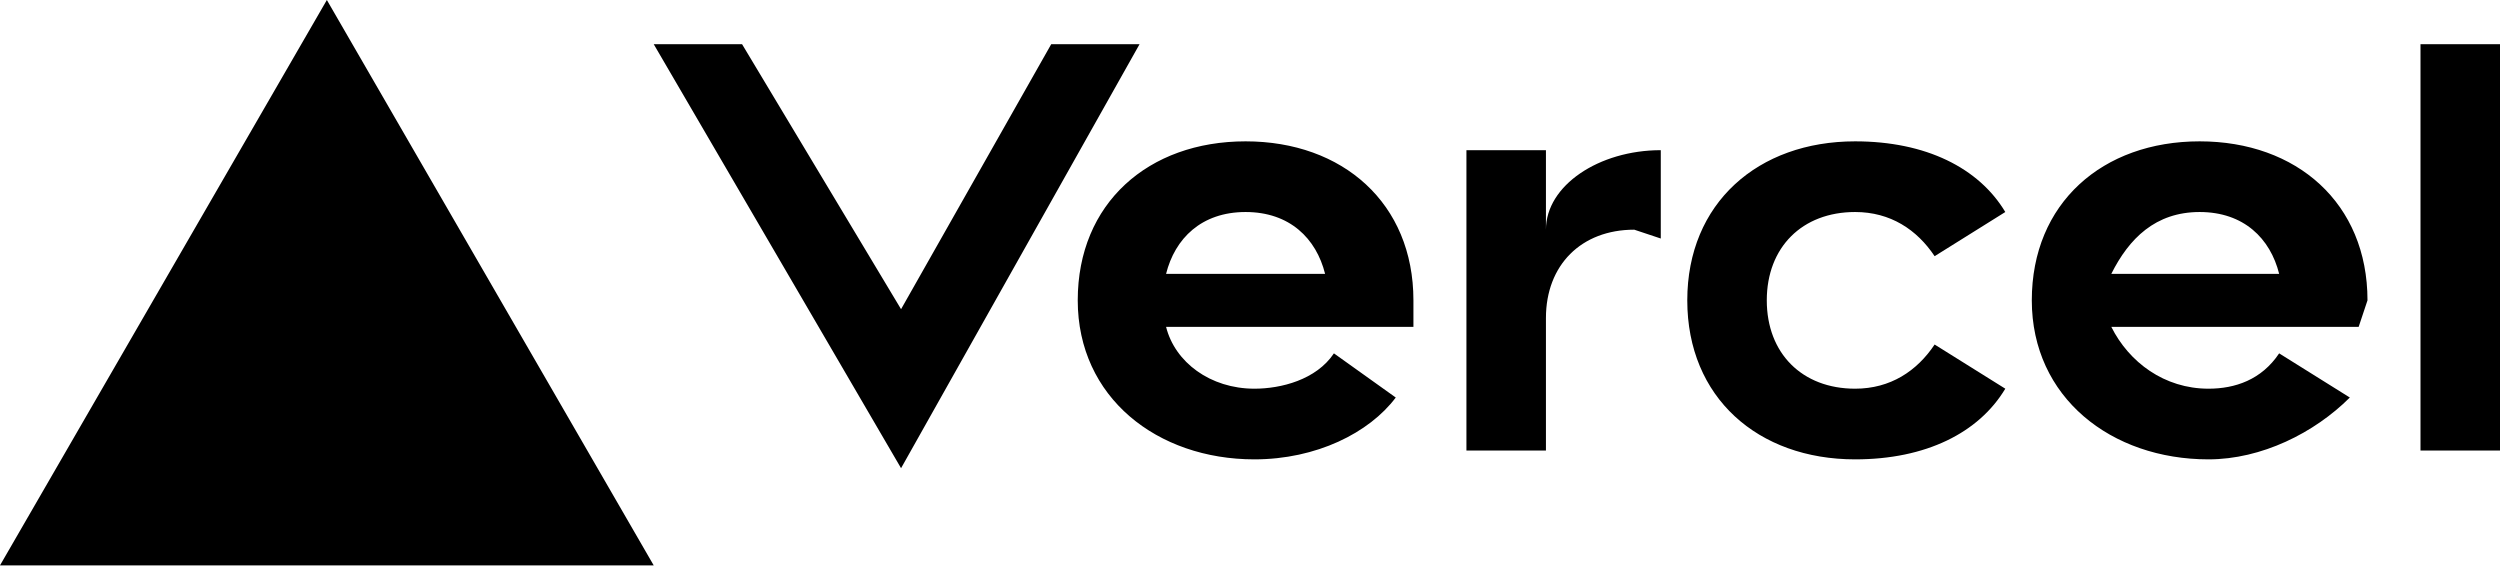
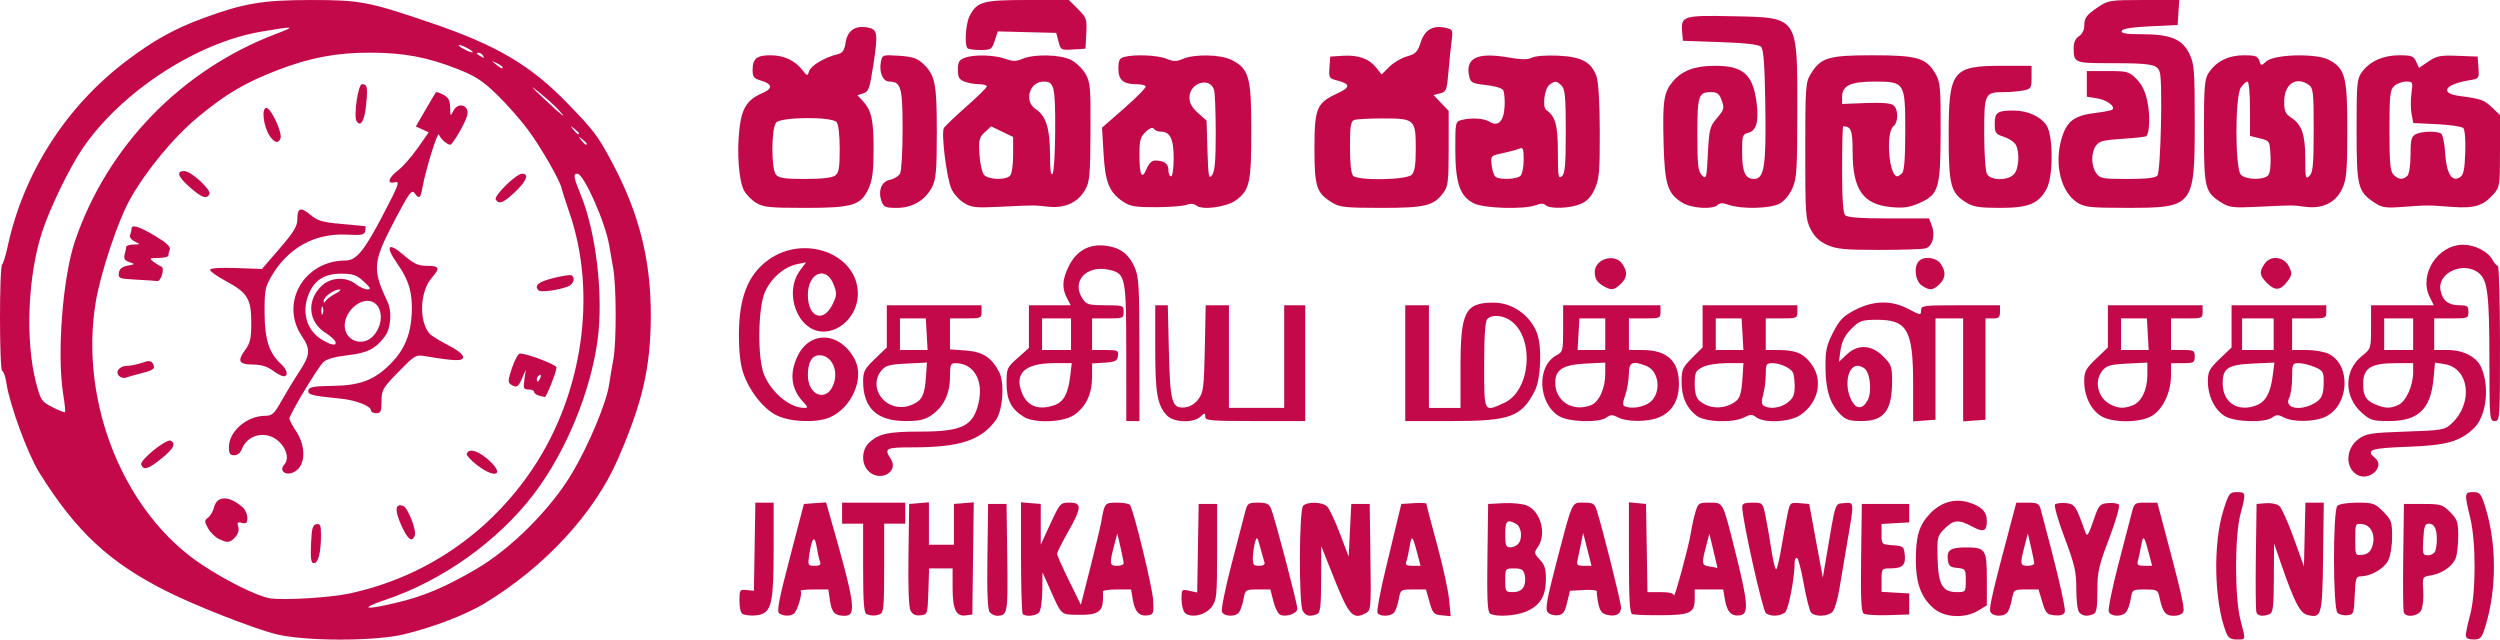
- <svg xmlns="http://www.w3.org/2000/svg" fill="none" viewBox="0 0 283 64">
-   <path fill="black" d="M141 16c-11 0-19 7-19 18s9 18 20 18c7 0 13-3 16-7l-7-5c-2 3-6 4-9 4-5 0-9-3-10-7h28v-3c0-11-8-18-19-18zm-9 15c1-4 4-7 9-7s8 3 9 7h-18zm117-15c-11 0-19 7-19 18s9 18 20 18c6 0 12-3 16-7l-8-5c-2 3-5 4-8 4-5 0-9-3-11-7h28l1-3c0-11-8-18-19-18zm-10 15c2-4 5-7 10-7s8 3 9 7h-19zm-39 3c0 6 4 10 10 10 4 0 7-2 9-5l8 5c-3 5-9 8-17 8-11 0-19-7-19-18s8-18 19-18c8 0 14 3 17 8l-8 5c-2-3-5-5-9-5-6 0-10 4-10 10zm83-29v46h-9V5h9zM37 0l37 64H0L37 0zm92 5-27 48L74 5h10l18 30 17-30h10zm59 12v10l-3-1c-6 0-10 4-10 10v15h-9V17h9v9c0-5 6-9 13-9z" />
+ <svg xmlns="http://www.w3.org/2000/svg" width="949.983" height="243.045">
+   <path style="fill:#c4094a;fill-opacity:1" d="M129.991 337.441c-8.475-2.093-30.83-10.861-41.793-16.392-21.8-10.998-34.21-22.565-48.216-44.945-4.399-7.03-11.274-25.704-12.519-34.004-.384-2.564-1.098-4.661-1.585-4.661-1.13 0-1.173-39.277-.045-40.55.463-.523 1.386-3.494 2.05-6.603 5.99-28.023 22.173-53.348 45.202-70.737 10.295-7.773 18.17-12.164 28.906-16.12 15.619-5.755 22.8-6.976 41.09-6.983 18.827-.008 22.024.601 45.91 8.752 24.776 8.454 37.634 16.034 51.562 30.396 10.266 10.587 11.63 12.4 17.182 22.845 10.174 19.142 14.635 36.895 14.573 58-.057 19.641-3.097 32.866-12.527 54.5-8.947 20.526-27.686 40.84-50.4 54.64-7.362 4.472-19.394 9.108-30.89 11.902-11.062 2.688-37.544 2.666-48.5-.04zm45.737-11.991c10.492-2.515 18.353-5.837 30.263-12.788 13.266-7.743 28.406-22.911 36.463-36.532 6.403-10.825 13.028-26.72 14.042-33.691.36-2.475 1.069-6.7 1.575-9.387 1.212-6.431 1.18-27.802-.053-34.68a930.736 930.736 0 0 1-1.516-8.698c-1.467-8.802-9.666-27.235-12.115-27.235-1.65 0-1.421 1.428 1.285 8 5.876 14.266 8.683 38.308 6.435 55.105-2.649 19.793-12.115 42.7-24.208 58.582-13.648 17.924-34.654 32.91-56.408 40.239-10.24 3.45-8.01 4.021 4.237 1.085zm-18.143-3.442c28.714-6.11 53.31-22.835 69.849-47.5 19.09-28.468 24.549-66.62 13.927-97.332-1.377-3.98-2.676-8.042-2.886-9.025-.682-3.18-7.764-15.52-12.89-22.456-2.747-3.716-8.01-9.681-11.698-13.256-5.494-5.328-8.208-7.093-15.05-9.785-11.426-4.498-20.407-6.177-33.138-6.198-12.801-.02-22.887 1.877-35.208 6.626-12.342 4.757-19.432 8.928-30.08 17.698-9.339 7.692-20.08 20.697-26.15 31.659-4.547 8.214-11.091 27.943-12.89 38.862-6.28 38.122 10.8 80.228 40.479 99.793 9.391 6.19 20.883 11.872 25.641 12.675 4.988.842 22.741-.197 30.094-1.761zm-14.387-18.809c.242-5.96.603-7.298 2.043-7.573 1.455-.278 1.75.417 1.75 4.114 0 6.5-1.047 10.699-2.668 10.699-1.122 0-1.358-1.517-1.125-7.24zm-35.176-2.04c-1.359-.687-3.159-2.506-4-4.041-1.381-2.52-1.376-2.909.054-3.986.871-.656 1.885-2.4 2.252-3.877 1.133-4.551 5.717-4.565 10.913-.033.963.84 1.75 2.634 1.75 3.988 0 1.986-.394 2.359-2.04 1.928-1.675-.438-1.928-.176-1.41 1.455.39 1.229-.036 2.726-1.114 3.917-2.035 2.248-3.044 2.35-6.405.65zm69.362-5.368c-2.5-5.65-2.18-8.252.867-7.083 1.769.679 5.116 9.31 4.367 11.262-1.07 2.787-2.745 1.45-5.234-4.179zm-44.946-20.44c-.37-.597-.171-1.587.44-2.2 3.2-3.2-.809-10.232-6.434-11.287-4.092-.768-8.045 1.372-9.472 5.127-.565 1.485-1.728 2.448-2.956 2.448-1.597 0-2.025-.654-2.025-3.096 0-6.005 6.842-11.904 13.806-11.904 2.616 0 3.42-.743 6.23-5.75 1.776-3.163 4.8-8.132 6.721-11.042 4.154-6.293 4.319-8.535.986-13.446-8.504-12.53.76-28.724 16.452-28.757 4.221-.009 7.13-3.527 14.395-17.417 5.856-11.195 6.465-12.836 4.582-12.343-3.29.86-2.69-1.613 1.094-4.498 1.795-1.37 5.154-5.184 7.463-8.475l4.198-5.985-2.449-1.115-2.448-1.116 3.635-6.278c2-3.453 3.793-6.467 3.987-6.696.193-.23 1.476.183 2.85.918 1.924 1.03 2.514 2.161 2.566 4.919.063 3.306.151 3.408 1.153 1.33 1.863-3.861 6.52-2.2 5.259 1.876-.991 3.203-5.494 10.875-6.383 10.875-1.193 0-3.84-2.412-4.282-3.9-.437-1.477-5.172 13.75-6.265 20.15-.71 4.16-1.255 4.535-3.04 2.094-1.037-1.419-2.107.051-7.457 10.25-8.443 16.092-8.659 18.589-2.703 31.27 1.672 3.56 1.158 9.98-1.036 12.917-3.558 4.766-6.764 6.39-14.238 7.21-4.531.498-7.89 1.435-9.116 2.545-2.097 1.898-12.96 19.953-12.96 21.541 0 .531 1.187 2.758 2.637 4.95 3.168 4.787 3.544 11.01.845 13.993-1.958 2.163-4.974 2.61-6.035.893zm19.971-49.162c-.286-.688-1.957-2.158-3.713-3.268-6.488-4.097-7.261-12.08-1.708-17.633 3.53-3.53 9.391-3.906 13.276-.85 1.399 1.1 3.372 1.987 4.385 1.971 1.48-.023 1.202-.612-1.423-3-2.767-2.517-4.083-2.97-8.615-2.97-6.228 0-10.045 2.38-12.24 7.635-2.871 6.87-.895 13.86 4.919 17.405 3.658 2.23 5.88 2.539 5.12.71zm14.393-2.048c4.157-4.425 3.78-11.745-.677-13.16-4.35-1.38-10.134 3.862-10.134 9.186 0 5.758 6.79 8.254 10.81 3.974zm-19.148-10.952c-.278-.688-.505-.125-.505 1.25s.227 1.937.505 1.25c.277-.688.277-1.813 0-2.5zm4.86-5.186c1.638-.853 2.29-1.555 1.45-1.558-2.06-.008-5.976 2.819-5.957 4.3.012.923.187.924.773.002.416-.655 2.097-1.89 3.734-2.743zm53.768 65.17c-2.315-1.78-4.078-3.684-3.917-4.234.636-2.176 3.789-1.479 7.592 1.68 7.177 5.959 3.806 8.3-3.675 2.554zm-127.623-.16c-.658-1.713 9.712-10.076 11.287-9.102 1.985 1.226 1.022 3.04-3.596 6.778-4.972 4.023-6.825 4.583-7.691 2.325zm87.332-20.549c0-1.747-5.7-3.975-11.663-4.559-10.893-1.067-12.482-1.478-12.149-3.147.254-1.27 2.01-1.59 9.312-1.693 10.353-.145 15.728-2.187 21.834-8.293 5.274-5.274 7.742-11.06 8.132-19.061.383-7.88-1.017-12.763-5.472-19.084-4.728-6.708-3.542-8.425 2.317-3.353 3.812 3.3 5.594 4.165 8.584 4.165 5.152 0 5.526.756 2.229 4.512-4.504 5.13-5.019 16.294-.975 21.166.677.817 3.846 2.805 7.042 4.418 3.489 1.761 5.81 3.58 5.81 4.556 0 1.668-2.997 1.606-14.319-.295-3.684-.619-4.046-.408-10.25 5.95-6 6.15-6.432 6.897-6.432 11.142 0 3.884-.293 4.55-2 4.55-1.1 0-2-.438-2-.974zm63.75-5.715c-.962-.251-1.75-.874-1.75-1.384 0-.51-.958-.926-2.13-.926-1.891 0-2.07-.422-1.595-3.75l.536-3.75-1.408 3.25c-1.487 3.432-2.065 3.75-4.272 2.352-1.145-.726-1.087-1.717.354-6.056.948-2.854 2.261-5.395 2.918-5.647 1.517-.582 14.098 4.1 14.096 5.246-.003 1.551-3.882 11.357-4.446 11.239a77.718 77.718 0 0 1-2.303-.574zm.632-6.862c.342-.89.174-1.292-.393-.941-.544.336-.989 1.034-.989 1.552 0 1.438.717 1.121 1.382-.611zm-160.136-.603c-1.617-1.617.254-3.845 3.228-3.845 1.225 0 3.694-.511 5.485-1.136 2.584-.9 3.427-.859 4.083.203 1.204 1.949.496 2.56-4.396 3.792-2.413.607-5.021 1.348-5.795 1.645-.774.296-1.946 0-2.605-.659zm58.313-2.1c-1.98-1.474-4.405-2.2-7.417-2.218-5.378-.033-6.076-1.345-2.958-5.561 1.918-2.595 2.316-4.374 2.316-10.344 0-9.052-1.436-11.406-9.645-15.807-3.402-1.823-6.106-3.765-6.008-4.315.11-.615 3.94-.865 9.946-.65l9.767.352 6.72-7.782c5.328-6.17 6.72-8.458 6.72-11.042 0-4.445 1.257-4.874 5.012-1.715 2.681 2.256 4.543 2.796 11.835 3.436 4.76.417 8.799.79 8.977.83.178.039.171.858-.014 1.82-.29 1.502-1.292 1.702-7.046 1.411-12.074-.611-22.23 4.974-28.53 15.689-2.476 4.212-2.728 5.546-2.677 14.15.06 10.101 1.742 15.25 6.337 19.406 2.33 2.107 2.8 4.612.856 4.563-.687-.017-2.573-1.018-4.191-2.223zm101.16-30.36c-1.857-1.857-.213-3.267 5.478-4.7 3.408-.858 6.558-1.337 7-1.064 1.59.983.758 3.445-1.447 4.278-3.63 1.372-10.254 2.263-11.032 1.485zm-153.032-4.128c-6.358-.328-6.792-.498-6.5-2.548.22-1.542 1.207-2.364 3.313-2.758 2.91-.544 2.93-.585.66-1.353-1.786-.603-2.205-1.302-1.765-2.945.318-1.184.584-2.49.592-2.903.007-.413 1.251-.78 2.763-.818 2.73-.067 2.734-.076.46-1.171-1.355-.652-2.07-1.68-1.75-2.514.297-.776.54-1.824.54-2.33 0-1.77 2.911-.885 8.98 2.73 4.133 2.462 5.943 4.113 5.571 5.081-.303.79-.55 1.848-.55 2.353 0 .505-1.688.933-3.75.95-3.471.03-3.61.139-1.859 1.464 1.04.788 2.35 1.585 2.908 1.771 1.44.48-.06 5.778-1.569 5.538-.677-.108-4.297-.354-8.044-.547zm136.717-30.414c-.859-1.389 7.763-9.843 10.038-9.843 2.763 0 1.666 2.826-2.692 6.939-4.426 4.177-6.14 4.855-7.346 2.904zM97.226 167.66c-4.631-4.04-5.401-6.22-2.196-6.22 2.632 0 10.517 7.292 9.56 8.841-1.176 1.902-2.868 1.3-7.364-2.621zm30.198-19.682c-2.354-3.593-3.137-10.538-1.187-10.538 1.764 0 6.156 9.51 5.356 11.597-.805 2.096-2.36 1.7-4.169-1.06zm33.083-5.514c-1.182-1.91.583-14.024 2.042-14.024 2.055 0 2.26 1.025 1.577 7.92-.596 6.029-2.1 8.564-3.62 6.104zM49.04 246.313c-2.473-15.239-.215-44.57 4.494-58.374 12.281-36.008 40.476-65.013 76.456-78.654 7.667-2.907 7.114-2.988-5.651-.833-24.683 4.168-53.412 22.973-68.05 44.544-4.914 7.24-12.276 22.435-15.235 31.443-5.51 16.774-6.51 41.512-2.326 57.5 1.735 6.628 2.066 7.118 6.229 9.235 2.418 1.229 4.559 2.073 4.757 1.874.198-.198-.105-3.228-.674-6.735zm198.95-95.252c0-.208-.787-.995-1.75-1.75-1.586-1.244-1.621-1.208-.377.378 1.306 1.665 2.127 2.195 2.127 1.372zm-3-4c0-.208-.787-.995-1.75-1.75-1.586-1.244-1.621-1.208-.377.378 1.306 1.665 2.127 2.195 2.127 1.372zm-8.075-9.223c-1.334-1.43-4.675-4.42-7.425-6.644-3.424-2.77-2.794-1.965 2 2.554 7.21 6.796 9.692 8.667 5.425 4.09zm-20.925-15.864c0-.256-1.012-.956-2.25-1.555-2.16-1.047-2.172-1.029-.308.465 2.04 1.634 2.558 1.855 2.558 1.09zm-7.5-4.535c-.34-.55-1.154-.993-1.809-.985-.715.009-.592.402.31.985 1.92 1.241 2.267 1.241 1.5 0zm-5.5-2.5c-1.375-.786-2.95-1.43-3.5-1.43-.55 0 .125.644 1.5 1.43 1.375.786 2.95 1.429 3.5 1.429.55 0-.125-.643-1.5-1.43zm667.887 221.75c-4.541-11.735-4.99-33.76-.948-46.5 2.009-6.33 2.326-6.75 5.102-6.75 3.443 0 3.48.238 1.336 8.355-2.222 8.407-2.214 31.79.013 40.289 2.044 7.8 2.13 7.356-1.414 7.356-2.375 0-3.254-.591-4.09-2.75zm91.113 1.144c0-.883.744-4.37 1.653-7.75 2.249-8.364 2.258-27.818.018-36.956-2.25-9.177-2.19-9.688 1.147-9.688 2.536 0 2.99.545 4.54 5.465 4.385 13.91 4.447 31.221.164 45.285-1.46 4.791-1.858 5.25-4.56 5.25-2.052 0-2.962-.493-2.962-1.606zm-654.75-8.057c-.737-.297-1.25-2.33-1.25-4.959 0-4.262.119-4.442 2.75-4.166l2.75.288.275-16.75.274-16.75H318.99v18.05c0 18.762-.769 22.88-4.544 24.328-1.862.715-5.383.695-7.206-.04zm13.919-.212c-1.068-.677-.276-4.883 4-21.235l5.331-20.39 4.206-.306 4.206-.305 1.517 5.305c9.562 33.446 10.2 37.806 5.53 37.806-3.66 0-4.87-1.223-5.524-5.589l-.662-4.411h-5.553c-3.054 0-5.298.255-4.985.567.829.829-1.26 7.806-2.596 8.667-1.513.977-3.83.93-5.47-.11zm15.436-19.713c-.335-.873-.899-3.4-1.253-5.614-.747-4.67-1.85-3.508-2.816 2.963-.608 4.08-.532 4.239 2.023 4.239 2.015 0 2.508-.383 2.046-1.588zm17.645 19.925c-.93-.375-1.25-4.823-1.25-17.42v-16.917h-8v-8h24v8h-8v16.893c0 14.481-.225 16.98-1.581 17.5-1.8.69-3.36.674-5.169-.056zm16.796-1.252c-.706-1.32-.993-8.809-.817-21.31l.271-19.275 3.75-.31 3.75-.311v16.12l4.75.003 4.75.002v-15.504l3.77-.311 3.77-.312-.27 21.312-.27 21.31-2.443.346c-3.738.527-5.057-2.221-5.057-10.536v-7.31h-8.922l-.289 8.75c-.286 8.666-.314 8.754-2.971 9.06-1.881.218-3.008-.298-3.772-1.724zm30.055.536c-.795-.958-1.06-7.437-.872-21.25l.271-19.871h7l.272 20.428c.281 21.196.136 22.018-3.9 22.056-.894.008-2.141-.605-2.77-1.363zm12.566.712c-.367-.367-.667-10.069-.667-21.56v-20.894l3.75.31 3.75.31v15.47l3.685-7.985c3.599-7.797 3.769-7.984 7.25-7.984 4.781 0 4.682 1.853-.598 11.16-2.29 4.037-4.149 7.79-4.132 8.34.018.55 2.057 5.121 4.533 10.158l4.5 9.159 3.6-14.159c1.979-7.787 3.871-15.733 4.205-17.658 1.195-6.895 1.285-7 5.966-7 2.405 0 4.62.397 4.92.883 1.483 2.4 8.504 31.318 8.768 36.117.28 5.086.13 5.524-2.002 5.826-3.228.458-4.93-1.297-5.704-5.884l-.666-3.942h-5.412c-2.977 0-5.36.337-5.294.75.065.412.065 1.955 0 3.428-.193 4.367-2.287 5.596-9.282 5.451-6.96-.144-6.22.556-11.214-10.63l-2.456-5.5-.083 7.05c-.048 4.041-.596 7.563-1.283 8.25-1.294 1.294-5.047 1.62-6.134.534zm38.333-19.257c0-.508-.543-3.28-1.208-6.158l-1.208-5.234-1.272 4.908c-1.76 6.785-1.66 7.408 1.188 7.408 1.375 0 2.5-.416 2.5-.924zm23.246 18.77c-.685-.686-1.246-2.992-1.246-5.126 0-3.783.074-3.863 2.976-3.226l2.975.654.275-16.824.274-16.824h7v18.179c0 16.904-.147 18.377-2.099 21-2.329 3.13-7.985 4.336-10.155 2.166zm14.087-.423c-.333-.867 1.285-8.855 3.595-17.75l5.175-19.923c.92-3.543 1.195-3.75 4.957-3.75 3.181 0 4.176.453 4.938 2.25 1.369 3.225 10.002 36.07 10.002 38.052 0 1.8-4.06 3.272-6.473 2.346-.812-.311-1.992-2.61-2.62-5.107l-1.144-4.541h-4.77c-4.72 0-4.777.038-5.47 3.75-.386 2.062-1.166 4.312-1.734 5-1.462 1.769-5.735 1.552-6.456-.327zm16.185-18.673c-.23-.688-.961-3.275-1.624-5.75-1.108-4.138-1.265-4.3-1.95-2-.41 1.375-.789 3.962-.844 5.75-.086 2.816.23 3.25 2.37 3.25 1.53 0 2.309-.475 2.048-1.25zm14.518 18.315c-1.523-2.844-1.376-38.325.164-39.865 1.68-1.68 7.36-1.498 9.151.293.822.822 2.991 5.434 4.822 10.25l3.327 8.757.5-10 .5-10h7l.271 20.203c.264 19.68.216 20.234-1.843 21.336-4.736 2.534-6.348.782-11.756-12.775l-5.092-12.764-.04 12.643c-.033 10.582-.297 12.742-1.621 13.25-2.747 1.054-4.316.667-5.383-1.328zm28.423.867c-.363-.587.984-7.9 2.992-16.25l4.855-20.182 1.203-5 4.746-.305c2.61-.168 4.745-.08 4.745.195s1.816 7.163 4.034 15.305c2.22 8.143 4.305 17.65 4.635 21.128l.602 6.324-3.358-.324c-3.068-.295-3.473-.733-4.693-5.073l-1.336-4.75h-4.83c-4.791 0-4.837.03-5.532 3.75-.385 2.062-1.165 4.312-1.733 5-1.263 1.528-5.425 1.648-6.33.182zm15.014-23.036c-1.73-6.56-2.072-6.803-2.837-2.017-.347 2.17-.905 4.66-1.24 5.533-.474 1.234.063 1.588 2.407 1.588h3.016zm27.756 23.266c-.975-.619-1.208-5.56-1-21.234l.271-20.428 5.911-.305c3.251-.168 7.21.233 8.797.89 5.291 2.192 7.6 10.889 4.186 15.764-1.513 2.159-1.469 2.442.75 4.805 1.872 1.995 2.346 3.583 2.307 7.724-.059 6.306-2.346 9.884-7.72 12.08-4.031 1.648-11.41 2.032-13.502.704zm12.76-10.142c.583-1.089.775-3.114.427-4.5-.52-2.074-1.233-2.52-4.024-2.52-3.353 0-3.392.05-3.392 4.5 0 4.321.118 4.5 2.965 4.5 1.931 0 3.334-.69 4.025-1.98zm-2.189-16.22c1.902-1.902 1.458-6.592-.734-7.765-3.414-1.827-4.066-1.192-4.066 3.965 0 4.148.307 5 1.8 5 .99 0 2.34-.54 3-1.2zm11.311 25.833c-.977-1.178-.3-4.976 3.429-19.23 6.198-23.692 5.602-22.403 10.358-22.403 3.577 0 4.043.304 4.968 3.25 2.422 7.713 9.134 34.626 9.134 36.624 0 2.572-2.03 3.586-5.458 2.725-1.854-.465-2.636-1.53-3.2-4.357-.41-2.058-.647-4.104-.526-4.545.12-.442-2.131-.667-5.005-.5l-5.224.303-1.085 4.5c-.9 3.725-1.524 4.551-3.63 4.8-1.398.166-3.09-.36-3.76-1.167zm15.082-23.883-1.584-6.25-.8 4c-.44 2.2-1.035 5.012-1.323 6.25-.45 1.937-.12 2.25 2.384 2.25h2.907zm17.057 24.597c-.943-.388-1.25-5.65-1.25-21.494v-20.98l3.25.313 3.25.314.275 16.75.274 16.75h4.976c3.276 0 5 .427 5.046 1.25.102 1.798 5.754-18.984 6.46-23.75.325-2.2 1.085-5.688 1.689-7.75 1.051-3.594 1.28-3.75 5.464-3.75 5.16 0 4.91-.455 9.311 16.978 5.32 21.075 5.685 25.354 2.2 25.848-3.228.458-4.93-1.297-5.704-5.884l-.666-3.942H668.99v3.428c0 5.48-1.571 6.268-12.674 6.355-5.404.043-10.388-.153-11.076-.436zm30.895-23.962-1.583-6.615-1.261 4.865c-1.748 6.739-1.665 7.177 1.45 7.648 1.512.23 2.8.484 2.863.567.063.082-.599-2.827-1.469-6.465zm19.943 23.69c-1.229-.778-8.877-34.91-9.036-40.325-.04-1.378.782-1.75 3.866-1.75 3.865 0 3.93.063 4.922 4.75.554 2.612 1.57 8.473 2.26 13.023.69 4.55 1.556 7.925 1.925 7.5.37-.425 1.235-4.148 1.923-8.273.69-4.125 1.7-9.662 2.247-12.305.987-4.766 1.024-4.802 4.65-4.5l3.655.305 2.59 14 2.59 14 1.27-7.5c3.722-22.01 3.217-20.467 6.808-20.814 3.924-.379 3.9-.645 1.311 14.22-1.062 6.102-2.454 14.367-3.095 18.367-.64 4-1.828 7.938-2.64 8.75-1.806 1.806-6.707 1.937-8.134.217-.574-.692-1.828-5.642-2.785-11-.957-5.357-2.116-9.74-2.577-9.74-.46 0-.838.574-.838 1.276 0 6.276-2.325 18.407-3.732 19.474-1.92 1.455-5.163 1.602-7.18.325zm37.141.108c-.975-.635-1.208-5.59-1-21.255l.271-20.428h18v7l-5.25.302-5.25.302v3.89c0 3.862.031 3.893 4.25 4.198 4.03.292 4.267.483 4.575 3.703.374 3.918-.884 5.067-5.575 5.09-3.177.014-3.25.114-3.25 4.462v4.448l5.25.302 5.25.303v8l-8 .255c-4.4.141-8.572-.116-9.27-.572zm26.706-1.892c-4.854-4.084-6.887-9.494-6.913-18.392-.026-9.147 1.235-13.326 5.334-17.676 4.105-4.356 9.362-5.924 14.6-4.355 5.046 1.512 7.044 3.539 7.044 7.144 0 3.94-1.26 4.388-5.685 2.016-5.07-2.717-6.935-2.562-10.361.865-2.785 2.784-2.884 3.211-2.662 11.407.27 9.974 1.85 12.7 7.363 12.7 3.291 0 3.345-.072 3.345-4.437 0-4.274-.118-4.448-3.25-4.75-2.751-.265-3.3-.757-3.58-3.205-.407-3.567 1.05-4.573 6.646-4.593 7.72-.027 8.184.654 8.184 12.035v9.98l-3.25 1.98c-5.007 3.054-12.724 2.723-16.815-.719zm21.393 1.119c-.547-1.424.972-7.957 7.825-33.66l2.067-7.75h4.273c3.584 0 4.373.363 4.887 2.25 5.8 21.312 9.732 38.015 9.246 39.282-.426 1.11-1.602 1.5-3.869 1.282-2.933-.283-3.398-.786-4.683-5.064l-1.426-4.75h-4.713c-4.654 0-4.72.046-5.413 3.75-.385 2.062-1.165 4.312-1.733 5-1.467 1.774-5.736 1.55-6.461-.34zm16.672-18.334c0-.508-.543-3.28-1.208-6.158l-1.208-5.234-1.272 4.908c-1.76 6.785-1.66 7.408 1.188 7.408 1.375 0 2.5-.416 2.5-.924zm17.2 18.724c-.726-.726-1.2-4.249-1.2-8.918 0-6.7-.587-9.277-4.456-19.544-2.451-6.504-4.083-12.199-3.627-12.655.456-.456 2.318-.684 4.138-.506 3.388.33 3.812.973 7.47 11.323.554 1.57 1.182.602 2.92-4.5 2.073-6.088 2.422-6.52 5.511-6.823 1.815-.178 3.697.076 4.185.563.514.514-1.007 5.873-3.628 12.78-4.014 10.581-4.513 12.8-4.513 20.08 0 6.542-.317 8.308-1.581 8.793-2.374.91-3.886.739-5.219-.593zm11.133-.377c-.333-.867 1.285-8.855 3.595-17.75l5.175-19.923c.938-3.61 1.138-3.75 5.326-3.75h4.352l2.067 7.75c6.853 25.703 8.372 32.236 7.825 33.66-.373.973-1.795 1.59-3.663 1.59-3.178 0-4.198-1.355-5.46-7.25-.543-2.541-.956-2.75-5.438-2.75-4.79 0-4.857.043-5.432 3.589-.32 1.974-1.11 4.224-1.754 5-1.576 1.9-5.842 1.793-6.593-.166zm15.14-22.527c-1.725-6.541-2.086-6.814-2.906-2.193-.37 2.088-.904 4.584-1.187 5.547-.409 1.39.098 1.75 2.463 1.75h2.976zm40.974 22.825c-.27-.703-.368-10.265-.218-21.25l.271-19.971 3.5-.295c1.925-.162 4.216.288 5.091 1s3.35 6.189 5.5 12.17l3.91 10.877.28-12.126.281-12.126h6.98l-.271 20.642c-.294 22.473-.542 23.385-5.987 22.018-2.776-.696-4.977-4.966-9.881-19.16l-2.764-8-.07 13.143c-.057 11.02-.324 13.24-1.65 13.75-2.523.968-4.442.708-4.972-.672zm30.796.122c-1.732-1.733-1.772-38.914-.043-40.643.684-.684 3.956-1.2 7.6-1.2 5.946 0 6.642.241 9.8 3.4 3.13 3.13 3.4 3.889 3.4 9.55 0 3.626-.642 7.392-1.566 9.178-1.566 3.028-6.582 5.872-10.358 5.872-1.774 0-2.02.78-2.282 7.25-.28 6.903-.414 7.264-2.8 7.543-1.38.16-3.067-.267-3.75-.95zm13.182-25.093c1.444-4.13-.3-8.174-3.693-8.567-2.713-.314-2.732-.274-2.732 5.817 0 6.09.02 6.13 2.732 5.816 1.934-.224 3.012-1.119 3.693-3.066zm12.022 24.971c-.27-.703-.368-10.265-.218-21.25l.271-19.971h7.232c6.74 0 7.441.209 10.302 3.07 2.727 2.729 3.072 3.732 3.093 9 .013 3.261-.419 7.089-.96 8.505-1.19 3.114-5.197 5.894-9.497 6.59-3.15.509-3.168.543-2.833 5.827.186 2.923-.168 6.258-.785 7.411-1.249 2.333-5.807 2.898-6.605.818zm11.946-23.303c.334-.87.607-2.858.607-4.418 0-4.094-.958-6-3.018-6-1.5 0-1.86 1.009-2.143 6.001-.314 5.575-.186 6.002 1.804 6 1.18 0 2.417-.713 2.75-1.583zm-595.393-30.418c-2.756-2.757-2.633-8.059.25-10.76 3.687-3.452 7.281-4.24 19.348-4.24 16.13 0 20.289-2.068 22.312-11.097 1.897-8.465-1.93-14.903-8.86-14.903-1.807 0-2.05.624-2.05 5.265 0 6.353-2.418 11.358-6.999 14.485-2.6 1.774-4.691 2.249-9.898 2.246-10.854-.006-16.103-4.94-16.103-15.136 0-3.676.565-4.744 4.5-8.515l4.5-4.312V212.44h36v2.5c0 2.389-.266 2.5-6 2.5h-6v11.76l5.987.432c6.493.47 9.798 2.605 12.715 8.214 2.147 4.129 1.375 14.668-1.342 18.333-5.669 7.643-13.687 10.244-31.61 10.255-10.22.006-10.879.352-8.265 4.341 3.27 4.992-4.103 9.046-8.485 4.665zm19.374-26.93c1.422-1.42 2.12-3.758 2.438-8.147l.446-6.155-7.737.39c-6.64.336-8.006.723-9.629 2.727-4.936 6.096.871 14.876 9.049 13.681 1.892-.276 4.337-1.4 5.433-2.495zm2.788-25.069-.34-6.001h-9.822v12l5.25.002 5.25.002-.338-6.002zm543.238 53.233c-4.39-2.93-3.901-10.027.927-13.47 2.853-2.035 4.657-2.315 17.845-2.764 13.919-.475 14.81-.629 17.379-3 8.415-7.77 6.85-21.129-2.652-22.64l-3.601-.574-.54 5.945c-1.066 11.766-5.755 16.259-16.973 16.265-6.082.003-7.047-.288-10.236-3.088-6.92-6.075-6.926-16.128-.013-21.644 3.45-2.752 3.464-2.8 3.464-11.014v-8.25h23.847l-1.546-3.099c-4.275-8.57 2.983-19.901 12.749-19.901 4.29 0 9.385 2.574 10.975 5.545.722 1.35 1.687 2.455 2.144 2.455.458 0 .831 13.275.831 29.5 0 28.833-.045 29.5-2 29.5-1.941 0-2-.675-2.023-23.25-.026-24.993-.672-30.274-4.038-33-5.742-4.652-15.844-.09-14.537 6.566.776 3.95 2.999 5.684 7.29 5.684 2.862 0 3.308.337 3.308 2.5 0 2.41-.233 2.5-6.5 2.5h-6.5v12h5.132c5.911 0 10.888 2.552 12.69 6.508 3.341 7.332 2.032 18.616-2.687 23.164-5.337 5.142-10.448 6.576-25.355 7.112-13.989.503-15.944 1.174-12.28 4.216 4.152 3.445-2.513 9.297-7.1 6.234zm16-26.37c2.892-1.318 5.6-7.307 5.6-12.385v-3.48h-6.565c-9.402 0-12.391 1.846-12.42 7.669-.022 4.678.934 6.401 4.385 7.904 3.854 1.678 5.818 1.741 9 .292zm5.6-26.864v-6h-11v12h11zm-621.853 30.843c-5.098-2.523-10.389-9.247-12.73-16.179-1.072-3.173-1.628-8.157-1.617-14.5.025-14.132 3.459-22.854 11.185-28.408 13.794-9.915 34.015-2.24 34.015 12.91 0 7.62-6.132 14.328-13.102 14.332-9.723.006-15.259-14.608-8.828-23.306l2.218-3-3.31.662c-4.896.98-9.945 5.32-12.259 10.537-2.737 6.172-2.926 25.444-.31 31.609 2.906 6.846 9.795 12.5 15.234 12.5 1.49 0 1.438-.286-.402-2.25-4.636-4.95-5.341-10.845-2.098-17.545 4.764-9.84 16.324-9.054 21.735 1.479 3.678 7.158-1.22 18.355-9.595 21.939-5.02 2.147-15.003 1.76-20.136-.78zm21.449-11.417c2.274-5.444-.456-11.426-5.215-11.426-2.84 0-4.38 2.675-4.38 7.605 0 7.568 6.884 10.31 9.595 3.821zm-.233-30.738c1.672-3.425 1.72-4.188.462-7.5-2.807-7.4-9.825-4.618-9.825 3.895 0 8.517 5.86 10.773 9.363 3.605zm72.637 42.692c-4.74-2.97-6.5-6.419-6.5-12.745 0-5.64.162-6.008 4.25-9.636l4.25-3.771v-16.228h15.881l-1.434-2.75c-2.013-3.86-1.8-7.126.803-12.288 2.824-5.6 7.5-8.25 13.486-7.641 5.654.574 9.037 2.965 11.326 8.007 1.709 3.763 1.897 6.842 1.917 31.422l.022 27.25h-5l-.015-25.75c-.017-28.854-.275-30.188-6.123-31.643-8.983-2.236-15.073 4.364-10.306 11.17 1.355 1.934 2.459 2.223 8.5 2.223 6.74 0 6.944.073 6.944 2.5 0 2.389-.267 2.5-6 2.5h-6v12h5.07c4.684 0 5.044.17 4.75 2.25-.274 1.92-1.017 2.294-5.07 2.554l-4.75.305-.002 5.195c-.002 6.41-2.397 11.42-6.897 14.426-4.2 2.805-15.07 3.176-19.102.65zm11.713-4.43c3.485-1.215 5.198-4.4 5.998-11.154l.568-4.796h-6.689c-11.184 0-15.322 3.918-12.15 11.507 2.07 4.954 6.356 6.506 12.273 4.443zm6.287-26.95v-6h-11v12h11zm36.313 30.75c-3.556-3.931-4.313-8.385-4.313-25.4v-16.35h4.774l.406 17.25c.462 19.64 1.137 22.048 6.038 21.558 1.99-.199 3.83-1.31 5.184-3.129 1.893-2.545 2.131-4.427 2.435-19.25l.336-16.43h8.827v39h21v-39h8v44h-19c-17.013 0-19-.172-19-1.654 0-1.54-.127-1.54-1.828 0-2.826 2.557-10.32 2.21-12.859-.595zm90.687-19.75v-22h9v39h12v-15.466c0-21.131 1.748-24.534 12.597-24.534 7.079 0 13.798 4.7 16.443 11.5 1.983 5.1 1.528 17.469-.81 22.032-5.093 9.932-9.337 11.468-31.697 11.468H558.99zm37.606 15.091c9.867-4.48 11.685-23.998 2.88-30.923-3.028-2.383-7.414-2.84-9.286-.968-.835.835-1.2 6.155-1.2 17.5 0 18.373-.224 17.947 7.606 14.391zm20.814 5.023c-7.965-4.857-8.582-19.013-1.005-23.069 2.481-1.327 2.585-1.74 2.585-10.214v-8.831h37v2.5c0 2.389-.266 2.5-6 2.5h-6v12h5.05c9.45 0 13.95 4.135 13.95 12.818 0 6.38-2.56 10.682-7.616 12.795-4.22 1.763-12.115 1.775-15.47.025-2.173-1.134-2.884-1.133-4.441.006-2.87 2.098-14.292 1.763-18.053-.53zm12.064-4.108c3.166-1.204 5.516-6.353 5.516-12.084v-4.14l-7.411.373c-8.65.437-11.589 2.282-11.589 7.277 0 7.03 6.565 11.204 13.484 8.574zm21.521-.509c5.434-2.81 5.066-12.38-.557-14.517-5.227-1.988-6.443-1.375-6.491 3.27-.025 2.337-.64 5.92-1.369 7.96-.954 2.673-1.012 3.84-.206 4.171 2.277.938 5.8.577 8.623-.884zm-16.005-26.497v-6h-9.822l-.339 6.001-.339 6.002 5.25-.002 5.25-.002v-6zm34.615 30.911c-3.831-3.014-5.615-7.098-5.615-12.862 0-4.558.39-5.439 4-9.05l4-4v-16h36v2.5c0 2.39-.266 2.5-6 2.5h-6v12l5.25.015c6.412.018 9.489 1.474 12.47 5.898 4.084 6.06 2.045 14.367-4.617 18.818-4.012 2.68-13.487 3.171-16.643.864-1.652-1.208-2.306-1.208-4.641 0-4.334 2.24-14.995 1.841-18.204-.683zm13.42-4.43c3.114-1.61 3.708-3.135 4.183-10.731l.297-4.75h-6.307c-3.697 0-7.528.63-9.257 1.525-2.648 1.37-2.95 2.02-2.95 6.345 0 3.332.54 5.299 1.75 6.371 3.248 2.881 8.155 3.376 12.285 1.24zm21.33-.554c2.102-1.653 2.632-2.918 2.62-6.25-.008-2.297-.346-4.672-.75-5.278-1.171-1.754-4.883-3.4-7.669-3.4-2.352 0-2.566.354-2.566 4.257 0 2.341-.444 5.806-.987 7.7-.73 2.548-.666 3.645.25 4.227 2.246 1.426 6.426.85 9.103-1.256zm-17.203-25.926-.34-6.001h-9.822v12l5.25.002 5.25.002-.338-6.002zm37.238 30.49c-3.958-3.96-5.646-9.19-5.71-17.693-.048-6.618.358-8.51 2.885-13.451 2.458-4.807 3.82-6.21 8.297-8.549 7.05-3.683 13.96-3.793 20.48-.326 4.457 2.37 4.648 2.39 4.648.5 0-1.875.738-1.972 15-1.972h15v2.5c0 2.06-.483 2.5-2.75 2.5l-2.75-.002V255.938l-4.25.308-4.25.308V217.439h-5.25l-5.25-.002V255.938l-4.25.308-4.25.308v-14.09c0-20.499-2.19-24.475-13.502-24.507-5.387-.016-6.73.354-9.006 2.482-3.435 3.21-4.65 5.522-5.226 9.936l-.464 3.564 2.904-2.75c4.285-4.058 9.428-3.817 13.894.65 3.116 3.115 3.4 3.905 3.4 9.435 0 11.175-3.037 15.165-11.545 15.165-4.587 0-5.979-.434-8.055-2.51zm10.365-5.5c1.484-2.814 1.034-9.324-.797-11.53-.667-.804-2.041-1.461-3.055-1.461-3.835 0-5.201 7.607-2.355 13.112 1.837 3.552 4.294 3.504 6.207-.121zm88.655 6.123c-3.852-2.349-6.42-7.624-6.42-13.187 0-3.756.543-4.79 4.5-8.582l4.5-4.312V212.44h36v2.5c0 2.389-.266 2.5-6 2.5h-6v12h4.5c4.134 0 4.5.203 4.5 2.5 0 2.296-.366 2.5-4.5 2.5h-4.5l-.022 4.75c-.029 6.307-3.044 12.71-7.17 15.225-4.484 2.735-15.007 2.81-19.388.139zm11.967-4.071c3.37-1.282 5.613-5.918 5.613-11.603v-4.659l-7.608.384c-6.508.329-7.882.722-9.5 2.72-3.257 4.023-1.706 10.384 3.128 12.83 2.995 1.515 5.034 1.595 8.367.328zm5.775-27.042-.34-6.001h-9.822v12l5.25.002 5.25.002-.338-6.002zm29.258 31.113c-3.852-2.349-6.42-7.623-6.42-13.187 0-3.756.543-4.79 4.5-8.582l4.5-4.312V212.44h36v2.5c0 2.41-.233 2.5-6.5 2.5h-6.5v12h5.55c3.052 0 6.87.682 8.483 1.517 8.39 4.339 7.69 19.222-1.117 23.731-4.07 2.084-12.368 2.286-16.002.39-2.173-1.134-2.884-1.133-4.441.006-2.87 2.098-14.292 1.763-18.053-.53zm11.963-4.07c3.499-1.33 5.379-4.637 6.201-10.907l.704-5.362-8.114.368c-9.69.44-11.693 1.806-11.534 7.868.186 7.105 5.829 10.662 12.743 8.033zm21.546-.507c3.328-1.721 4.071-3.304 4.071-8.67 0-3.584-.336-4.11-3.467-5.418-1.908-.797-4.608-1.45-6-1.45-2.407 0-2.533.277-2.533 5.566 0 3.062-.496 6.494-1.103 7.628-1.983 3.705 3.598 5.154 9.032 2.344zm-14.929-26.537v-6h-12v12h12zm-254.5-18.195c-2.594-1.471-3.465-2.822-3.484-5.4-.037-4.992 7.54-7.305 10.428-3.183 2.137 3.052 1.951 5.332-.632 7.739-2.485 2.314-3.483 2.448-6.312.844zm120.723-.362c-2.478-1.736-3.08-7.185-1.023-9.243 1.99-1.99 6.529-1.426 8.244 1.022 2.095 2.991 1.96 5.375-.444 7.778-2.406 2.407-3.84 2.5-6.777.443zm131.3-.83c-2.94-2.94-3.113-4.326-.926-7.447 2.328-3.325 7.412-2.667 9.256 1.198 1.22 2.558 1.156 3.147-.599 5.5-2.653 3.558-4.722 3.758-7.73.75zM719.3 189.493c-2.968-1.348-4.792-3.08-6.25-5.938-1.92-3.766-2.058-5.76-2.055-29.825.003-23.97.144-26.02 1.991-29.05 3.879-6.36 6.71-7.233 23.505-7.235 17.092-.002 20.474.984 23.966 6.995 1.853 3.187 2.03 5.153 1.98 22-.064 21.802-.694 23.895-8.19 27.21-3.562 1.577-5.907 1.918-10.385 1.512-10.939-.992-14.87-6.58-14.87-21.136 0-8.047-.575-9.586-3.582-9.586-.23 0-.419 7.335-.419 16.3 0 11.344.365 16.664 1.2 17.5.83.829 5.94 1.2 16.525 1.2h15.325l1.017 2.673c1.434 3.774.283 7.999-2.374 8.711-1.206.324-9.168.585-17.693.58-13.089-.007-16.151-.304-19.69-1.911zm28.491-27.253c.826-.826 1.2-5.823 1.2-16 0-18.55-.157-18.8-11.777-18.8-8.99 0-12.222 1.535-12.223 5.806v2.694l9.026-.35c6.114-.238 9.503.043 10.5.872 1.913 1.586 1.897 6.382-.026 7.978-3.01 2.499-1.708 19 1.5 19 .33 0 1.14-.54 1.8-1.2zm-435.501 11.24c-1.76-1.073-3.836-3.21-4.61-4.746-1.927-3.82-2.707-14.292-1.722-23.115.908-8.134 2.957-11.34 8.853-13.85 3.954-1.684 3.71-3.46-.648-4.709-2.7-.774-3.172-1.379-3.172-4.065 0-4.254 1.582-5.555 6.75-5.555 5.061 0 9.249 1.911 12.084 5.515 1.947 2.475 2.03 2.49 2.66.503.665-2.092 5.906-5.23 10.626-6.363 2.133-.511 2.74-1.38 3.267-4.673.735-4.594 3.855-6.527 8.787-5.444 3.26.716 3.5 2.498 1.81 13.462-1.537 9.974-1.835 10.818-4.071 11.528l-2.084.66 2.02 2.156c3.326 3.552 4.153 7.247 4.13 18.47-.017 8.23-.448 11.623-1.874 14.762-2.94 6.475-6.044 7.424-24.256 7.42-13.459-.003-15.743-.244-18.55-1.956zm30.06-10.313c1.427-1.044 1.741-2.865 1.741-10.088 0-5.27-.47-9.382-1.172-10.227-1.784-2.149-21.191-2.005-22.997.171-1.848 2.227-1.893 17.552-.058 19.763 1.104 1.33 3.268 1.654 11.059 1.654 6.264 0 10.301-.45 11.427-1.273zm17.717 9.972c-1.537-4.044-.181-7.728 3.086-8.382 1.6-.32 3.344-1.393 3.874-2.384.53-.99.964-8.55.964-16.796 0-15.952-.613-18.137-5.096-18.137-2.38 0-3.901-3.56-3.166-7.409.531-2.778.602-2.803 6.867-2.404 4.984.318 6.897.926 8.992 2.858 4.776 4.405 5.404 7.446 5.402 26.173-.001 14.457-.287 17.85-1.75 20.762-2.542 5.06-7.496 8.02-13.421 8.02-4.17 0-5.004-.334-5.752-2.3zm31.114.323c-1.82-1.136-3.942-3.58-4.715-5.43-1.817-4.349-3.86-21.102-2.794-22.919.45-.768 4.307-4.462 8.57-8.208 4.262-3.747 7.75-7.184 7.75-7.639 0-.454-1.321-.826-2.935-.826-1.615 0-4.09-.44-5.5-.976-2.089-.794-2.566-1.634-2.566-4.524s.477-3.731 2.566-4.525c3.517-1.337 11.201-1.15 15.471.377 2.851 1.02 4.112 1.02 6.5.001 4.417-1.883 14.331-1.67 18.43.398 1.906.962 4.38 3.323 5.5 5.248 1.859 3.2 2.025 5.103 1.93 22.156-.09 16.498-.325 19.042-2.033 22-2.77 4.796-7.665 7.056-13.864 6.4-5.903-.624-5.187-.625-18.5.023-9.401.457-10.846.295-13.81-1.556zm17.61-10.222c.698-.698 1.2-4.04 1.2-7.977v-6.777l-4.186-2.022-4.186-2.023-2.408 2.25c-2.143 2.001-2.365 2.925-2.023 8.394.212 3.38.984 6.868 1.717 7.75 1.573 1.895 8.128 2.164 9.886.405zm17.185-17.85c.016-16.217-.404-17.95-4.356-17.95-5.453 0-7.625 7.461-3.045 10.462 3.908 2.561 5.415 7.347 5.432 17.256.01 6.039.318 8.313.984 7.282.534-.825.977-8.498.985-17.05zm25.787 27.675c-5.252-3.54-6.778-7.301-7.415-18.28l-.572-9.845 8.538-7.46c4.695-4.102 8.317-7.814 8.048-8.25-.269-.434-1.842-.79-3.495-.79-5.03 0-6.876-1.59-6.876-5.919 0-3.145.411-3.958 2.25-4.451 3.952-1.059 12.708-.675 16.033.704 2.642 1.095 3.754 1.103 6.217.045 4.436-1.906 14.346-1.706 18.466.372 6.683 3.371 7.534 6.394 7.534 26.749 0 19.942-.604 22.722-5.772 26.543-3.606 2.666-12.854 3.926-15.104 2.059-.899-.746-2.208-.84-3.752-.268-1.304.483-6.549.888-11.654.9-7.841.02-9.773-.308-12.446-2.11zm35.215-26.066c-.008-7.733-.281-15.057-.608-16.276-1.406-5.243-9.379-2.901-9.379 2.754 0 2.112.955 3.843 3.25 5.893l3.25 2.901.345 11.315c.305 10.013.507 11.094 1.75 9.393 1.051-1.437 1.402-5.465 1.392-15.98zm-23.065 10.44c3.432 0 5.078 1.17 5.078 3.608 0 1.316.45 2.393 1 2.393.57 0 1-2.977 1-6.929 0-7.348-1.355-10.071-5.012-10.071-1.028 0-2.169-.484-2.534-1.076-.425-.687-1.527-.265-3.059 1.175-2.061 1.936-2.395 3.177-2.395 8.908 0 7.693.959 9.46 2.75 5.072.787-1.93 1.971-3.08 3.172-3.08zm67.383 16.045c-6.04-3.683-6.805-5.992-6.805-20.544 0-15.375.808-17.345 8.588-20.95 5.281-2.446 5.185-3.69-.395-5.091-2.566-.644-2.77-1.04-2.494-4.83l.301-4.13 4.897-.31c5.792-.368 9.927 1.135 12.651 4.599l1.98 2.517 2.896-2.903c1.593-1.596 4.624-3.388 6.736-3.98 3.301-.927 4.032-1.674 5.207-5.32 1.542-4.784 4.615-6.595 9.406-5.543 2.781.611 2.897.845 2.369 4.792-.306 2.282-.85 7.6-1.209 11.818-.606 7.13-.83 7.714-3.179 8.303l-2.526.634 2.886 3.013 2.886 3.012v14.184c0 12.612-.221 14.486-2 16.902-3.688 5.01-6.85 5.783-23.65 5.779-13.45-.003-15.745-.245-18.545-1.952zm30.124-10.616c1.178-1.178 1.571-3.664 1.571-9.928 0-11.13-.401-11.5-12.49-11.5-5.14 0-10.058.273-10.928.607-1.292.495-1.582 2.383-1.582 10.3 0 6.205.432 10.124 1.2 10.893 1.917 1.916 20.247 1.61 22.23-.372zm23.688 10.86c-5.314-2.618-7.068-7.668-7.095-20.422-.02-10.19.072-10.658 2.228-11.236 3.704-.992 8.648-.711 10.768.612 3.299 2.06 5.438-.118 5.742-5.845.143-2.694-.124-5.485-.593-6.203-.47-.719-3.407-1.57-6.527-1.892-4.81-.496-5.759-.929-6.239-2.842-1.844-7.348 2.699-9.708 14.72-7.647 5.143.883 7.534.907 9.056.092 1.193-.639 5.367-.956 9.878-.751 9.022.41 12.7 2.404 14.639 7.94.743 2.121 1.207 10.006 1.228 20.906.03 15.25-.216 18.051-1.911 21.787-1.4 3.086-2.928 4.698-5.446 5.75-4.051 1.693-11.688 1.939-13.202.426-.716-.717-1.881-.717-3.765 0-4.441 1.688-19.566 1.253-23.481-.676zm17.683-10.488c.66-.66 1.2-3.408 1.2-6.107 0-4.289-.22-4.814-1.75-4.168-.962.406-3.792 1.17-6.288 1.697-4.497.95-4.535.993-4.121 4.618.23 2.013.922 3.99 1.539 4.394 1.786 1.172 8.106.88 9.42-.434zm17.2-16.851c0-13.036-.275-16.082-1.57-17.378-1.899-1.898-2.564-1.944-4.67-.321-1.861 1.433-2.735 8.5-1.18 9.549 3.482 2.353 4.42 5.76 4.42 16.046 0 9.13.184 10.248 1.5 9.155 1.218-1.01 1.5-4.221 1.5-17.051zm44.299 27.091c-5.605-3.418-6.71-6.883-7.124-22.364-.436-16.32.046-19.596 3.485-23.683 3.514-4.176 8.368-5.993 16.012-5.993 10.687 0 14.376 3.2 15.8 13.71.975 7.2.004 10.954-3.03 11.715-2.278.572-2.442 1.052-2.442 7.16 0 7.722 1.162 10.415 4.496 10.415 3.954 0 4.688-4.79 4.325-28.203-.236-15.263-.661-21.043-1.617-22-.887-.888-5.77-1.455-15.5-1.797l-14.204-.5-.3-3.586c-.487-5.808.586-6.132 19.055-5.751 25.29.521 24.755-.258 24.724 36.055-.02 22.672-.219 25.714-1.922 29.465-1.138 2.507-3.113 4.812-4.928 5.75-3.57 1.847-14.312 2.096-19.055.442-2.388-.832-3.517-.832-4.35 0-1.827 1.829-9.878 1.328-13.425-.835zm12.951-31.932c3.077-3.65 3.145-3.94 1.775-7.543-.729-1.918-1.688-2.565-3.8-2.565-4.817 0-5.225 1.259-5.225 16.128 0 11.74.254 13.983 1.75 15.486 1.668 1.674 1.774 1.284 2.25-8.243.454-9.078.754-10.301 3.25-13.263zm95.049 31.932c-6.04-3.683-6.799-6.531-6.799-25.54 0-24.782 1.327-26.5 20.45-26.5h11.05v4.375c0 4.1-.196 4.414-3.125 5-1.718.343-4.898.625-7.065.625-7.638 0-7.81.343-7.81 15.6 0 7.442.466 14.402 1.036 15.465 1.392 2.601 7.99 2.669 10.31.106 1.835-2.028 2.206-8.272.662-11.157-.546-1.02-2.57-2.375-4.5-3.012-3.195-1.054-3.508-1.497-3.508-4.973 0-4.31 1.018-5.03 7.114-5.03 5.334 0 10.345 2.244 12.559 5.623 2.59 3.953 2.609 19.447.029 24.172-3.094 5.666-6.862 7.198-17.702 7.198-7.662 0-10.119-.377-12.701-1.952zm42.048-.094c-6.182-3.961-8.785-14.487-5.973-24.16 1.964-6.757 4.783-8.91 12.942-9.887 3.198-.383 6.075-.956 6.392-1.274 1.22-1.219-2.138-3.67-5.837-4.262l-3.87-.619v-9.744h7.923c7.474 0 8.093.17 10.93 3.007 2.1 2.1 3.362 4.716 4.182 8.662 1.056 5.087.833 11.795-.433 13.062-.266.265-4.355.724-9.087 1.02-7.22.45-8.837.87-10.06 2.615-1.903 2.717-1.855 7.618.101 10.411 1.438 2.053 2.346 2.223 11.878 2.223 7.166 0 10.645-.392 11.383-1.28 1.26-1.52 2.042-36.16.888-39.362-1.058-2.937-3.207-3.329-18.349-3.345-14.33-.015-14.357-.026-14.357-6.087 0-1.826.745-3.374 2-4.158 1.127-.704 2.007-2.345 2.016-3.759.02-3.28.716-4.237 5.374-7.382 3.72-2.512 4.476-2.627 17.305-2.627H853.1l-.305 4.75-.305 4.75-10.42.5c-7.073.34-10.552.901-10.833 1.75-.308.93 1.646 1.25 7.65 1.25 10.868 0 15.366 1.844 18.058 7.406 1.87 3.863 2.045 6.106 2.045 26.175 0 31.948-.382 32.426-26 32.4-13.829-.013-15.84-.233-18.653-2.035zm54.958.146c-6.469-4.042-6.805-5.38-6.805-27.092 0-17.196.22-19.925 1.805-22.342 2.838-4.331 7.5-6.65 13.378-6.655 4.367-.003 5.286.323 5.84 2.07.64 2.012.717 2.02 2.671.25 2.996-2.714 18.95-3.131 23.722-.62 6.267 3.297 7.087 6.409 7.063 26.781-.02 15.367-.295 18.615-1.874 22.092-2.43 5.349-7.4 7.85-13.952 7.02-5.383-.682-4.53-.68-18.153-.018-9.297.453-10.865.283-13.695-1.486zm17.625-10.508c.693-.835 1.051-3.809.873-7.25-.302-5.832-.304-5.835-4.053-6.76l-3.75-.927v-10.324c0-5.802-.413-10.323-.943-10.323-.519 0-1.644 1-2.5 2.222-2.29 3.27-2.278 30.914.015 33.206 1.961 1.961 8.775 2.064 10.358.156zm17.276-17.145c.017-14.087-.176-15.945-1.784-17.12-4.793-3.505-9.422-.444-9.422 6.229 0 3.62.456 4.704 2.552 6.077 4.14 2.712 5.448 6.447 5.448 15.54 0 7.56.136 8.128 1.594 6.67 1.322-1.322 1.597-4.288 1.612-17.396zm22.794 27.357c-6.04-4.092-6.5-6.036-6.5-27.474 0-17.822.147-19.377 2.072-22 2.974-4.053 8.064-6.319 14.2-6.32 4.59-.002 5.412.307 6.362 2.391l1.09 2.394 3.585-2.432c3.144-2.133 4.513-2.397 11.138-2.144l7.553.289.305 4.194c.302 4.153.267 4.2-3.5 4.814-9.398 1.53-11.438 4.963-3.555 5.985 8.032 1.041 9.23 1.47 12.29 4.394l2.96 2.83v13.65c0 13.273-.071 13.73-2.59 16.558-3.844 4.313-7.188 5.323-15.573 4.702-9.518-.706-9.029-.705-18.337-.035-7.287.524-8.311.365-11.5-1.796zm12.8-9.996c.697-.697 1.2-4.037 1.2-7.965 0-5.665.315-6.933 1.935-7.8 2.225-1.191 8.032-1.353 9.691-.27.62.404 1.316 3.778 1.548 7.497.48 7.675 2.542 11.035 5.595 9.115 1.371-.862 1.792-2.816 2.024-9.39.17-4.796-.143-8.738-.741-9.336-.57-.569-5.078-1.228-10.02-1.464l-8.986-.43-.648-3.454c-.357-1.9-.376-5.446-.042-7.88.585-4.272.515-4.423-2.046-4.423-1.459 0-3.475.744-4.48 1.655-1.62 1.465-1.83 3.401-1.83 16.928 0 12.552.28 15.554 1.572 16.845 1.879 1.88 3.599 2.001 5.228.372zm-547.133-48.467c-1.214-1.214-.691-9.385.782-12.235 2.85-5.511 4.98-6.098 22.116-6.098h15.635l3.452 3.451c3.246 3.247 3.433 3.795 3.15 9.25l-.302 5.799-4.707.303c-4.577.294-4.732.211-5.562-3l-.854-3.303-11.1-.282-11.1-.282-1.166 3.532c-1.091 3.306-1.437 3.532-5.421 3.532-2.341 0-4.556-.3-4.923-.667z" transform="translate(-25.009 -96.439)" />
</svg>
